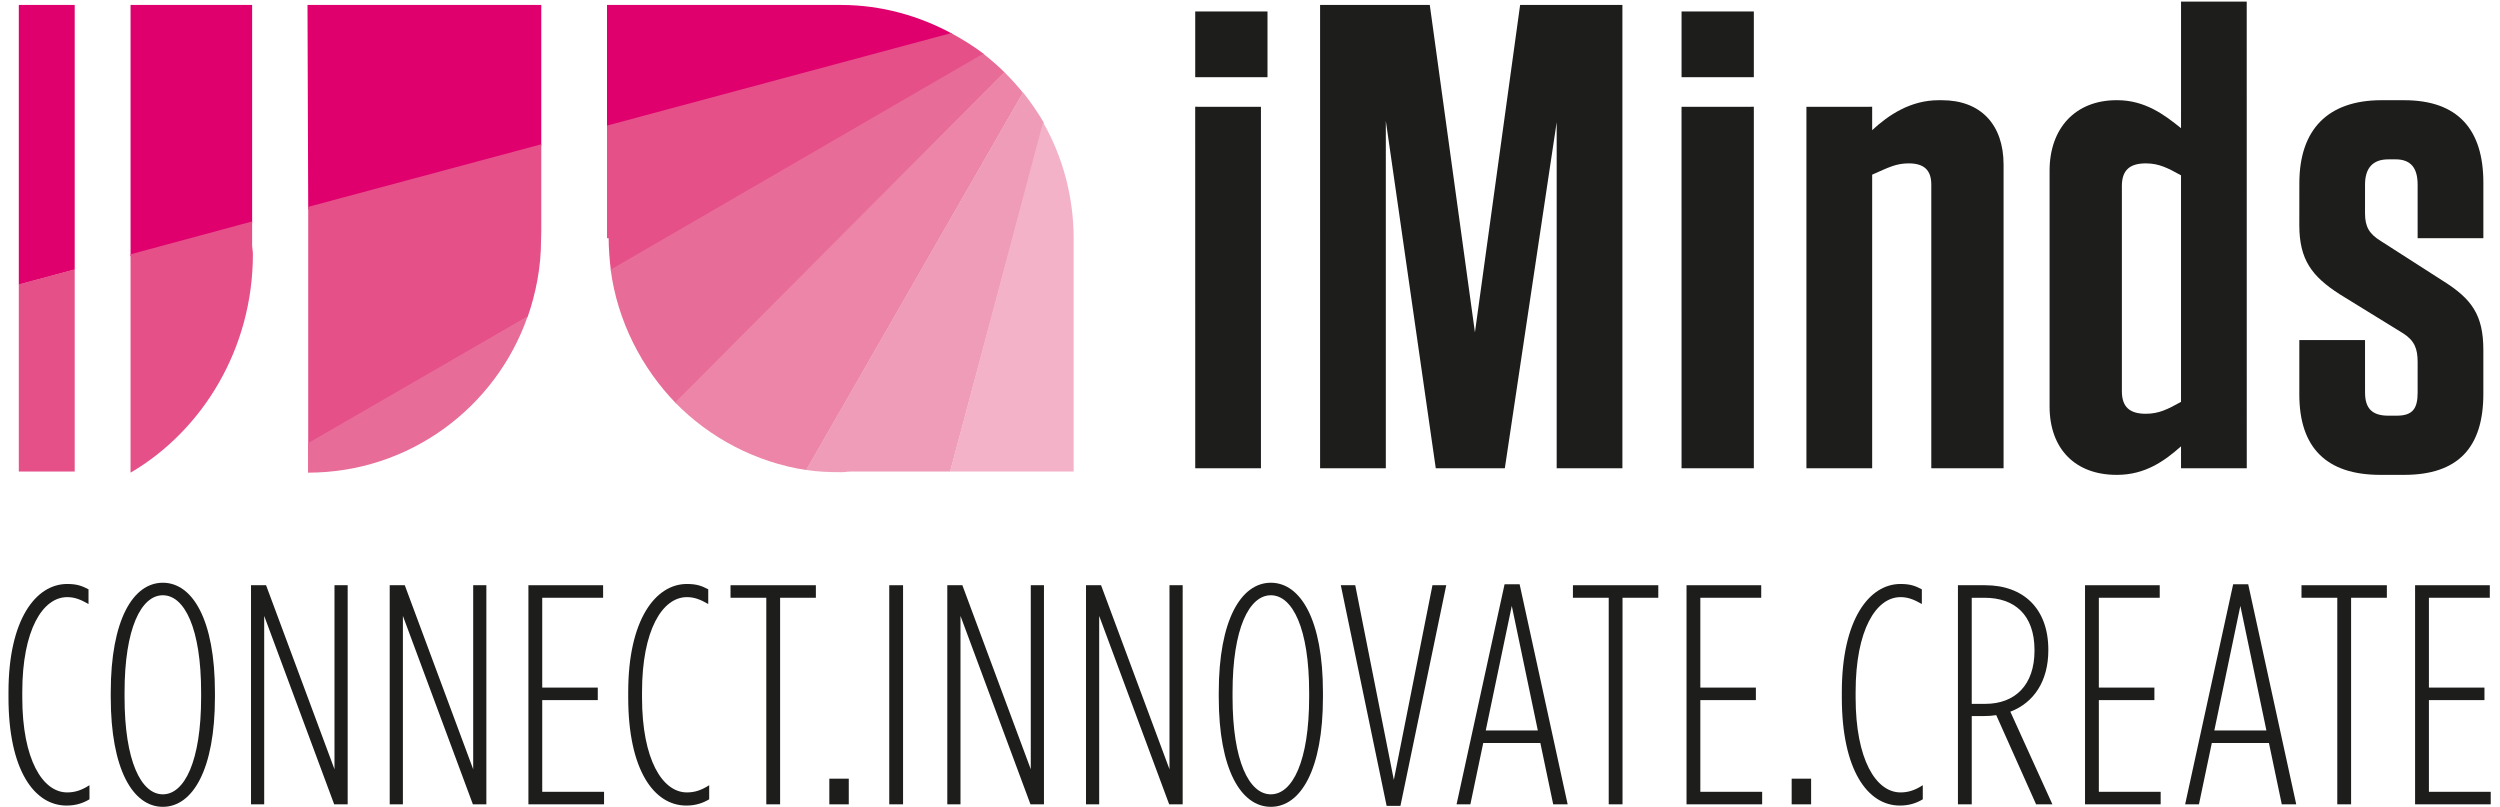
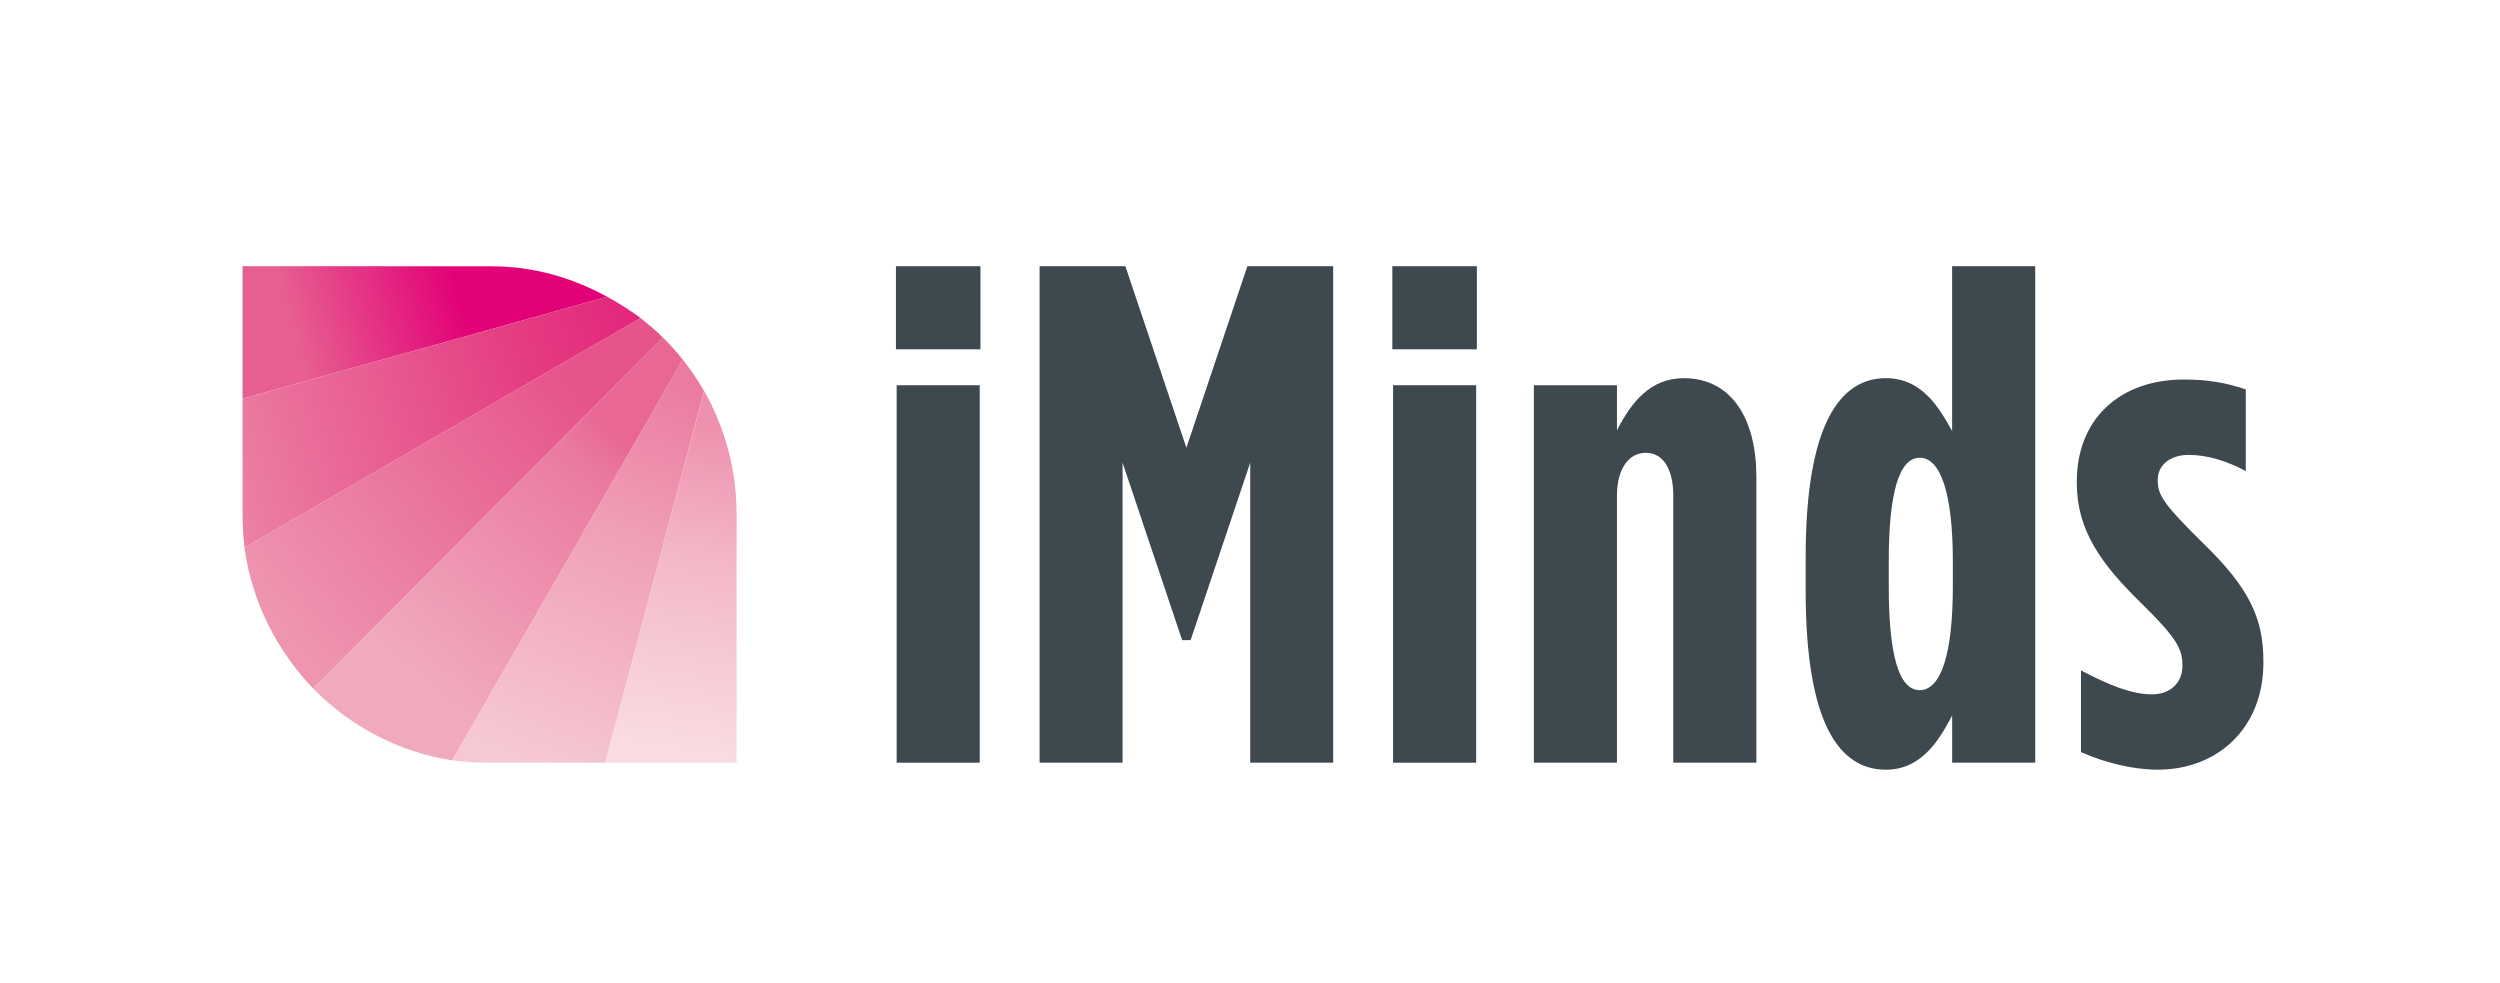
- <svg xmlns="http://www.w3.org/2000/svg" version="1.1" width="179.716px" height="57.999px">
-   <polyline fill="#DF006E" points="5.37,0.353 1.352,0.353 1.352,20.466 5.37,19.381 5.37,0.353  " />
-   <polyline fill="#E55089" points="5.37,33.898 5.37,19.357 1.352,20.44 1.352,33.898 5.37,33.898  " />
-   <polyline fill="#DF006E" points="18.125,0.353 9.385,0.353 9.385,18.42 18.125,16.04 18.125,0.353  " />
-   <path fill="#E55089" d="M18.18,18.277c-0.001-0.234-0.057-0.469-0.056-0.702v-1.656l-8.74,2.361v15.699 C14.579,30.935,18.179,25.044,18.18,18.277" />
-   <polyline fill="#DF006E" points="38.911,0.353 22.105,0.353 22.156,15.051 38.911,10.475 38.911,0.353 " />
-   <path fill="#E55089" d="M37.932,22.78c0.598-1.727,0.962-3.585,0.962-5.516 c0-0.221,0.017-0.44,0.017-0.658v-6.235L22.156,14.87v17.056L37.932,22.78" />
-   <path fill="#E86C98" d="M22.143,33.979c7.309-0.007,13.515-4.705,15.789-11.238L22.14,31.858 L22.143,33.979" />
-   <path fill="#DF006E" d="M60.482,0.357c-0.218,0.001-0.436-0.004-0.655-0.003L43.636,0.353v8.962 L68.462,2.43C66.097,1.146,63.361,0.358,60.482,0.357" />
-   <path fill="#E55089" d="M43.753,17.125c0,0.709,0.072,1.636,0.165,2.353L70.75,3.896 c-0.709-0.544-1.585-1.085-2.377-1.515L43.636,9.028v8.097H43.753" />
-   <path fill="#E86C98" d="M70.679,3.859l-26.78,15.523c0.483,3.696,2.238,7.095,4.712,9.63l23.6-23.813 C71.731,4.728,71.211,4.271,70.679,3.859" />
-   <path fill="#EC85A8" d="M72.192,5.181L48.53,28.932c2.476,2.534,5.773,4.296,9.431,4.859l15.577-27.12 C73.124,6.154,72.664,5.646,72.192,5.181" />
-   <path fill="#EF9CB8" d="M57.939,33.786c0.836,0.126,1.688,0.16,2.558,0.158 c0.224,0.002,0.439-0.046,0.659-0.046h7.15l6.727-25.079c-0.439-0.762-0.948-1.496-1.495-2.178L57.939,33.786" />
-   <path fill="#F3B2C8" d="M77.181,33.897V17.161c0-3.034-0.791-5.91-2.198-8.367l-6.689,25.104 L77.181,33.897" />
-   <path fill="#1D1D1B" d="M85.92,0.825l5.196,0.001V5.55H85.92V0.825 M85.918,7.675l4.727,0.002v25.986 h-4.724L85.918,7.675z" />
-   <polyline fill="#1D1D1B" points="106.028,23.892 109.276,0.354 116.629,0.353 116.629,33.661 111.904,33.663 111.904,8.785 108.177,33.661 103.212,33.661 99.622,8.69 99.622,33.661 94.897,33.661 94.896,0.353 102.782,0.354 106.028,23.892  " />
-   <path fill="#1D1D1B" d="M120.881,0.825l5.196,0.001V5.55l-5.196-0.001V0.825 M120.879,7.677 l5.198-0.002v25.986l-5.196,0.002L120.879,7.677z" />
-   <path fill="#1D1D1B" d="M129.857,7.677l4.726-0.002v1.683c1.179-1.097,2.766-2.154,4.775-2.154h0.236 c2.769-0.001,4.436,1.725,4.436,4.638v21.819h-5.196V13.273c0-1.05-0.527-1.528-1.624-1.528c-0.908,0.001-1.448,0.288-2.627,0.812 v21.104h-4.726V7.677" />
-   <path fill="#1D1D1B" d="M161.512,33.661h-4.726v-1.576c-1.18,1.052-2.582,2.049-4.586,2.051h-0.049 c-2.959,0-4.813-1.859-4.814-4.916v-16.95c0-3.055,1.854-5.068,4.814-5.067h0.049c2.004,0,3.404,1.057,4.586,2.012l0.001-9.1h4.722 L161.512,33.661 M156.786,12.605c-0.944-0.524-1.578-0.859-2.53-0.86c-1.147,0-1.722,0.479-1.722,1.625v14.753 c0,1.146,0.575,1.621,1.72,1.621c0.955,0,1.588-0.332,2.531-0.856L156.786,12.605z" />
-   <path fill="#1D1D1B" d="M173.794,13.272c0-1.145-0.444-1.816-1.589-1.818l-0.527,0.002 c-1.146,0-1.665,0.671-1.664,1.817l-0.001,2.052c0,0.957,0.284,1.482,1.144,2.007l4.468,2.865 c2.053,1.289,2.894,2.435,2.894,4.965v3.15c0,3.867-1.826,5.824-5.694,5.824h-1.718c-3.868,0-5.817-1.957-5.817-5.776v-3.912 h4.723l0.002,3.771c-0.001,1.145,0.518,1.662,1.664,1.662h0.621c1.146,0,1.495-0.518,1.495-1.663v-2.196 c0-0.956-0.222-1.527-1.033-2.054l-4.572-2.817c-2.005-1.29-2.898-2.482-2.901-4.964l0.003-3.008 c-0.002-3.866,2.045-5.975,5.91-5.976l1.625,0.001c3.867-0.001,5.693,2.107,5.693,5.928v3.993h-4.725V13.272" />
-   <path fill="#1D1D1B" d="M0.61,50.147v-0.404c0-5.197,1.962-7.763,4.219-7.763 c0.699,0,1.061,0.135,1.534,0.383v1.058c-0.587-0.338-1.016-0.495-1.534-0.495c-1.76,0-3.227,2.362-3.227,6.817v0.404 c0,4.455,1.467,6.817,3.227,6.817c0.563,0,1.038-0.157,1.602-0.518v1.013c-0.451,0.271-0.97,0.45-1.646,0.45 C2.46,57.91,0.61,55.345,0.61,50.147" />
-   <path fill="#1D1D1B" d="M7.961,50.125v-0.359c0-5.197,1.601-7.875,3.745-7.875s3.745,2.678,3.745,7.875 v0.359c0,5.197-1.602,7.875-3.745,7.875S7.961,55.322,7.961,50.125 M14.458,50.125v-0.359c0-4.59-1.195-6.975-2.752-6.975 s-2.752,2.385-2.752,6.975v0.359c0,4.59,1.195,6.976,2.752,6.976S14.458,54.715,14.458,50.125z" />
-   <polyline fill="#1D1D1B" points="18.044,42.07 19.127,42.07 24.045,55.3 24.045,42.07 24.993,42.07 24.993,57.82 24.023,57.82 18.992,44.275 18.992,57.82 18.044,57.82 18.044,42.07  " />
-   <polyline fill="#1D1D1B" points="28.015,42.07 29.098,42.07 34.016,55.3 34.016,42.07 34.963,42.07 34.963,57.82 33.994,57.82 28.963,44.275 28.963,57.82 28.015,57.82 28.015,42.07  " />
-   <polyline fill="#1D1D1B" points="37.986,42.07 43.355,42.07 43.355,42.971 38.979,42.971 38.979,49.428 42.972,49.428 42.972,50.328 38.979,50.328 38.979,56.92 43.423,56.92 43.423,57.82 37.986,57.82 37.986,42.07  " />
-   <path fill="#1D1D1B" d="M45.16,50.147v-0.404c0-5.197,1.963-7.763,4.219-7.763 c0.699,0,1.061,0.135,1.534,0.383v1.058c-0.587-0.338-1.015-0.495-1.534-0.495c-1.76,0-3.226,2.362-3.226,6.817v0.404 c0,4.455,1.466,6.817,3.226,6.817c0.564,0,1.038-0.157,1.602-0.518v1.013c-0.452,0.271-0.971,0.45-1.647,0.45 C47.009,57.91,45.16,55.345,45.16,50.147" />
-   <polyline fill="#1D1D1B" points="55.086,42.971 52.514,42.971 52.514,42.07 58.65,42.07 58.65,42.971 56.079,42.971 56.079,57.82 55.086,57.82 55.086,42.971  " />
-   <rect x="59.617" y="55.976" fill="#1D1D1B" width="1.398" height="1.845" />
-   <rect x="63.925" y="42.07" fill="#1D1D1B" width="0.993" height="15.75" />
-   <polyline fill="#1D1D1B" points="68.098,42.07 69.181,42.07 74.099,55.3 74.099,42.07 75.047,42.07 75.047,57.82 74.077,57.82 69.046,44.275 69.046,57.82 68.098,57.82 68.098,42.07  " />
-   <polyline fill="#1D1D1B" points="78.069,42.07 79.152,42.07 84.07,55.3 84.07,42.07 85.018,42.07 85.018,57.82 84.048,57.82 79.017,44.275 79.017,57.82 78.069,57.82 78.069,42.07  " />
-   <path fill="#1D1D1B" d="M87.612,50.125v-0.359c0-5.197,1.602-7.875,3.745-7.875 c2.144,0,3.745,2.678,3.745,7.875v0.359c0,5.197-1.602,7.875-3.745,7.875C89.214,58,87.612,55.322,87.612,50.125 M94.11,50.125 v-0.359c0-4.59-1.196-6.975-2.753-6.975s-2.753,2.385-2.753,6.975v0.359c0,4.59,1.196,6.976,2.753,6.976S94.11,54.715,94.11,50.125 z" />
-   <polyline fill="#1D1D1B" points="96.386,42.07 97.424,42.07 100.198,56.065 102.974,42.07 103.966,42.07 100.672,57.933 99.68,57.933 96.386,42.07  " />
-   <path fill="#1D1D1B" d="M108.158,42.003h1.083l3.452,15.817h-1.039l-0.924-4.41h-4.105l-0.925,4.41 h-0.993L108.158,42.003 M110.549,52.511l-1.872-8.956l-1.872,8.956H110.549z" />
-   <polyline fill="#1D1D1B" points="115.645,42.971 113.072,42.971 113.072,42.07 119.209,42.07 119.209,42.971 116.637,42.971 116.637,57.82 115.645,57.82 115.645,42.971  " />
-   <polyline fill="#1D1D1B" points="121.238,42.07 126.608,42.07 126.608,42.971 122.231,42.971 122.231,49.428 126.224,49.428 126.224,50.328 122.231,50.328 122.231,56.92 126.675,56.92 126.675,57.82 121.238,57.82 121.238,42.07  " />
-   <rect x="128.796" y="55.976" fill="#1D1D1B" width="1.398" height="1.845" />
-   <path fill="#1D1D1B" d="M132.402,50.147v-0.404c0-5.197,1.962-7.763,4.218-7.763 c0.7,0,1.06,0.135,1.534,0.383v1.058c-0.586-0.338-1.015-0.495-1.534-0.495c-1.759,0-3.226,2.362-3.226,6.817v0.404 c0,4.455,1.466,6.817,3.226,6.817c0.564,0,1.038-0.157,1.602-0.518v1.013c-0.451,0.271-0.97,0.45-1.647,0.45 C134.252,57.91,132.402,55.345,132.402,50.147" />
-   <path fill="#1D1D1B" d="M140.749,42.07h1.963c2.752,0,4.535,1.688,4.535,4.635v0.046 c0,2.182-1.016,3.757-2.73,4.409l3.023,6.66h-1.173l-2.865-6.412c-0.271,0.045-0.564,0.067-0.88,0.067h-0.88v6.345h-0.993V42.07 M142.711,50.598c2.166,0,3.542-1.372,3.542-3.824v-0.046c0-2.542-1.443-3.756-3.587-3.756h-0.925v7.626H142.711z" />
-   <polyline fill="#1D1D1B" points="149.885,42.07 155.255,42.07 155.255,42.971 150.878,42.971 150.878,49.428 154.872,49.428 154.872,50.328 150.878,50.328 150.878,56.92 155.322,56.92 155.322,57.82 149.885,57.82 149.885,42.07  " />
-   <path fill="#1D1D1B" d="M160.533,42.003h1.083l3.452,15.817h-1.039l-0.924-4.41H159l-0.925,4.41h-0.993 L160.533,42.003 M162.924,52.511l-1.872-8.956l-1.872,8.956H162.924z" />
-   <polyline fill="#1D1D1B" points="168.019,42.971 165.446,42.971 165.446,42.07 171.583,42.07 171.583,42.971 169.012,42.971 169.012,57.82 168.019,57.82 168.019,42.971  " />
-   <polyline fill="#1D1D1B" points="173.612,42.07 178.983,42.07 178.983,42.971 174.606,42.971 174.606,49.428 178.599,49.428 178.599,50.328 174.606,50.328 174.606,56.92 179.049,56.92 179.049,57.82 173.612,57.82 173.612,42.07  " />
+ <svg xmlns="http://www.w3.org/2000/svg" version="1.1" width="841.89px" height="331px">
+   <path fill="#3E484F" d="M301.71,89.65h28.46v27.98h-28.46V89.65z M301.95,129.73h27.98v127.11h-27.98V129.73z" />
+   <polygon fill="#3E484F" points="420.06,89.65 399.52,150.79 378.98,89.65 350.09,89.65 350.09,256.84 378.03,256.84 378.03,155.81 398.1,215.57 400.95,215.57 421.02,155.81 421.02,256.84 448.96,256.84 448.96,89.65 " />
+   <path fill="#3E484F" d="M468.88,89.65h28.46v27.98h-28.46V89.65z M469.12,129.73h27.98v127.11h-27.98V129.73z" />
+   <path fill="#3E484F" d="M516.54,129.73h27.98v15.18c4.98-9.72,11.38-17.55,22.53-17.55c16.12,0,24.42,13.75,24.42,33.2v96.28h-27.98 v-89.88c0-9.25-3.56-14.47-9.25-14.47c-5.69,0-9.72,5.22-9.72,14.47v89.88h-27.98V129.73z" />
+   <path fill="#3E484F" d="M608.07,198.97v-11.38c0-45.3,11.86-60.24,27.03-60.24c12.33,0,18.02,10.2,22.29,17.79V89.65h27.98v167.18 H657.4v-15.89c-4.03,7.59-9.96,18.26-22.29,18.26C619.93,259.21,608.07,244.74,608.07,198.97 M657.63,197.55v-8.54 c0-22.53-4.03-34.86-11.15-34.86c-7.11,0-10.43,12.33-10.43,34.86v8.54c0,22.76,3.32,34.86,10.43,34.86 C653.6,232.41,657.63,220.32,657.63,197.55" />
+   <path fill="#3E484F" d="M700.79,253.28v-27.51c9.49,4.98,17.08,8.06,23.95,8.06c5.93,0,10.2-3.79,10.2-9.49v-0.47 c0-5.46-2.13-9.25-14.23-21.11c-12.81-12.57-21.34-23.95-21.34-40.08v-0.48c0-21.11,14.47-34.39,36.04-34.39 c7.83,0,13.75,0.95,20.87,3.32v27.51c-6.17-3.32-12.8-5.45-19.21-5.45c-6.4,0-10.43,3.56-10.43,8.3v0.47 c0,4.74,2.13,8.06,15.18,20.87c15.65,15.18,20.39,25.38,20.39,39.84v0.48c0,22.05-15.41,36.04-35.57,36.04 C718.33,259.21,708.85,256.84,700.79,253.28" />
+   <polygon clip-path="url(#2)" fill="url(#3)" points="69.97,92.98 195.33,57.4 216.2,130.94 90.83,166.52  " />
+   <clipPath id="2">
+     <path id="1" d="M81.68,134.26l122.79-34.32l0.01,0c-11.77-6.39-24.62-10.25-38.95-10.26c-0.54,0-1.09,0-1.63-0.01 c-0.54-0.01-1.09-0.01-1.63-0.01l-80.59-0.01V134.26z" />
+   </clipPath>
+   <linearGradient id="3" gradientUnits="userSpaceOnUse" x1="0" y1="330.817" x2="1" y2="330.817" gradientTransform="matrix(86.3915 -24.5165 -24.5165 -86.3915 8187.902 28710.275)">
+     <stop offset="0" style="stop-color:#E75E90" />
+     <stop offset="0.294" style="stop-color:#E75E90" />
+     <stop offset="0.923" style="stop-color:#E20177" />
+     <stop offset="1" style="stop-color:#E20177" />
+   </linearGradient>
+   <polygon clip-path="url(#5)" fill="url(#6)" points="105.83,232.29 105.86,232.27 105.88,232.3 105.85,232.31  " />
+   <clipPath id="5">
+     <path id="4" d="M105.86,232.3L105.86,232.3c-0.01-0.01-0.01-0.01-0.02-0.02C105.85,232.29,105.86,232.3,105.86,232.3" />
+   </clipPath>
+   <linearGradient id="6" gradientUnits="userSpaceOnUse" x1="0" y1="331" x2="1" y2="331" gradientTransform="matrix(17.3095 -14.391 -14.391 -17.3095 4845.357 5981.636)">
+     <stop offset="0" style="stop-color:#F1A9BE" />
+     <stop offset="0.294" style="stop-color:#F1A9BE" />
+     <stop offset="1" style="stop-color:#E86392" />
+   </linearGradient>
+   <polygon clip-path="url(#8)" fill="url(#9)" points="21.01,158.11 165.71,37.8 284.67,180.89 139.97,301.19  " />
+   <clipPath id="8">
+     <path id="7" d="M82.35,184.41c0.02,0.14,0.04,0.29,0.06,0.43c2.46,18.03,11.06,34.57,23.07,47.04l117.76-118.2 c0.03,0.03,0.06,0.06,0.09,0.09l0,0c-2.31-2.27-4.82-4.48-7.39-6.47c-0.08-0.06-0.16-0.13-0.24-0.19L82.35,184.41z" />
+   </clipPath>
+   <linearGradient id="9" gradientUnits="userSpaceOnUse" x1="0" y1="330.957" x2="1" y2="330.957" gradientTransform="matrix(141.0601 -117.2767 -117.2767 -141.0601 38870.906 46933.629)">
+     <stop offset="0" style="stop-color:#EE95B0" />
+     <stop offset="0.294" style="stop-color:#EE95B0" />
+     <stop offset="0.884" style="stop-color:#E75E90" />
+     <stop offset="0.985" style="stop-color:#E6548B" />
+   </linearGradient>
+   <polygon clip-path="url(#11)" fill="url(#12)" points="105.27,232.13 105.61,231.7 106.04,232.04 105.69,232.47  " />
+   <clipPath id="11">
+     <path id="10" d="M105.46,231.91c0.13,0.13,0.26,0.25,0.38,0.38c-0.12-0.13-0.24-0.26-0.37-0.39L105.46,231.91z" />
+   </clipPath>
+   <linearGradient id="12" gradientUnits="userSpaceOnUse" x1="0" y1="331" x2="1" y2="331" gradientTransform="matrix(95.7207 -119.0672 -119.0672 -95.7207 39517.773 31914.551)">
+     <stop offset="0" style="stop-color:#F4BDCC" />
+     <stop offset="0.294" style="stop-color:#F4BDCC" />
+     <stop offset="1" style="stop-color:#EC82A4" />
+   </linearGradient>
+   <polygon clip-path="url(#14)" fill="url(#15)" points="35.94,200.18 154.33,52.91 299.47,169.59 181.07,316.86  " />
+   <clipPath id="14">
+     <path id="13" d="M105.48,231.88c0.12,0.13,0.24,0.26,0.37,0.39c0.01,0.01,0.01,0.01,0.02,0.02 c12.28,12.4,28.52,21.02,46.53,23.79l0.01-0.01c-0.04-0.01-0.08-0.01-0.11-0.01l77.64-134.96c-2.03-2.54-4.29-5.04-6.61-7.33 c-0.03-0.03-0.06-0.06-0.09-0.09L105.48,231.88z" />
+   </clipPath>
+   <linearGradient id="15" gradientUnits="userSpaceOnUse" x1="0" y1="331.05" x2="1" y2="331.05" gradientTransform="matrix(85.2563 -106.0505 -106.0505 -85.2563 35228.879 28467.336)">
+     <stop offset="0" style="stop-color:#F1A9BE" />
+     <stop offset="0.191" style="stop-color:#F1A9BE" />
+     <stop offset="0.846" style="stop-color:#EA7A9F" />
+     <stop offset="0.959" style="stop-color:#E86794" />
+   </linearGradient>
+   <polygon clip-path="url(#17)" fill="url(#18)" points="237.19,132 237.25,131.86 237.36,131.9 237.3,132.04  " />
+   <clipPath id="17">
+     <path id="16" d="M237.31,132.02L237.31,132.02c-0.02-0.05-0.05-0.09-0.07-0.13C237.26,131.93,237.29,131.97,237.31,132.02" />
+   </clipPath>
+   <linearGradient id="18" gradientUnits="userSpaceOnUse" x1="0" y1="331" x2="1" y2="331" gradientTransform="matrix(53.697 -128.0167 -128.0167 -53.697 42557.84 18031.947)">
+     <stop offset="0" style="stop-color:#F8D2DB" />
+     <stop offset="0.294" style="stop-color:#F8D2DB" />
+     <stop offset="1" style="stop-color:#F09FB7" />
+   </linearGradient>
+   <polygon clip-path="url(#20)" fill="url(#21)" points="103.87,236.55 164.99,90.85 285.55,141.42 224.43,287.12  " />
+   <clipPath id="20">
+     <path id="19" d="M152.29,256.06c0.04,0.01,0.07,0.01,0.11,0.01c4.12,0.61,8.32,0.78,12.62,0.77c1.09,0.01,37.57,0,38.8,0 l33.29-125.17c-2.14-3.68-4.54-7.28-7.19-10.58L152.29,256.06z" />
+   </clipPath>
+   <linearGradient id="21" gradientUnits="userSpaceOnUse" x1="0" y1="331.078" x2="1" y2="331.078" gradientTransform="matrix(53.7383 -128.1152 -128.1152 -53.7383 42584.496 18043.121)">
+     <stop offset="0" style="stop-color:#F6C8D4" />
+     <stop offset="0.589" style="stop-color:#F09FB7" />
+     <stop offset="0.975" style="stop-color:#EB7CA0" />
+   </linearGradient>
+   <polygon clip-path="url(#23)" fill="url(#24)" points="237.09,131.88 237.13,131.66 237.27,131.69 237.23,131.9  " />
+   <clipPath id="23">
+     <path id="22" d="M237.12,131.69c0.04,0.06,0.08,0.13,0.11,0.19c-0.04-0.07-0.07-0.14-0.11-0.2L237.12,131.69z" />
+   </clipPath>
+   <linearGradient id="24" gradientUnits="userSpaceOnUse" x1="0" y1="331" x2="1" y2="331" gradientTransform="matrix(14.7861 -86.3821 -86.3821 -14.7861 28809.908 5141.144)">
+     <stop offset="0" style="stop-color:#FADCE3" />
+     <stop offset="0.294" style="stop-color:#FADCE3" />
+     <stop offset="1" style="stop-color:#F4BDCC" />
+   </linearGradient>
+   <polygon clip-path="url(#26)" fill="url(#27)" points="183.01,253.29 205.09,124.33 268.88,135.25 246.8,264.21  " />
+   <clipPath id="26">
+     <path id="25" d="M203.83,256.85h0.06h44.17v-83.54c0-14.96-3.87-29.15-10.75-41.31c-0.02-0.04-0.05-0.09-0.07-0.13 c-0.04-0.06-0.08-0.13-0.11-0.19L203.83,256.85z" />
+   </clipPath>
+   <linearGradient id="27" gradientUnits="userSpaceOnUse" x1="0" y1="331.087" x2="1" y2="331.087" gradientTransform="matrix(20.4163 -119.2739 -119.2739 -20.4163 39704.969 7018.154)">
+     <stop offset="0" style="stop-color:#FADCE3" />
+     <stop offset="0.059" style="stop-color:#FADCE3" />
+     <stop offset="0.606" style="stop-color:#F3B7C8" />
+     <stop offset="0.975" style="stop-color:#EE91AE" />
+   </linearGradient>
+   <polygon clip-path="url(#29)" fill="url(#30)" points="56.31,108.36 202.64,59.81 241.33,176.42 95,224.98  " />
+   <clipPath id="29">
+     <path id="28" d="M81.68,134.26l0,38.87c0,3.53,0.26,8.14,0.72,11.71l0.07-0.04c-0.02-0.14-0.05-0.29-0.07-0.43 l133.29-77.26c0.08,0.06,0.16,0.13,0.24,0.19l0.02-0.01c-3.43-2.63-7.63-5.24-11.48-7.35L81.68,134.26z" />
+   </clipPath>
+   <linearGradient id="30" gradientUnits="userSpaceOnUse" x1="0" y1="330.969" x2="1" y2="330.969" gradientTransform="matrix(149.8366 -49.7148 -49.7148 -149.8366 16522.352 49760.551)">
+     <stop offset="0" style="stop-color:#EC82A4" />
+     <stop offset="0.048" style="stop-color:#EC82A4" />
+     <stop offset="0.771" style="stop-color:#E43A81" />
+     <stop offset="1" style="stop-color:#E3277C" />
+   </linearGradient>
</svg>
